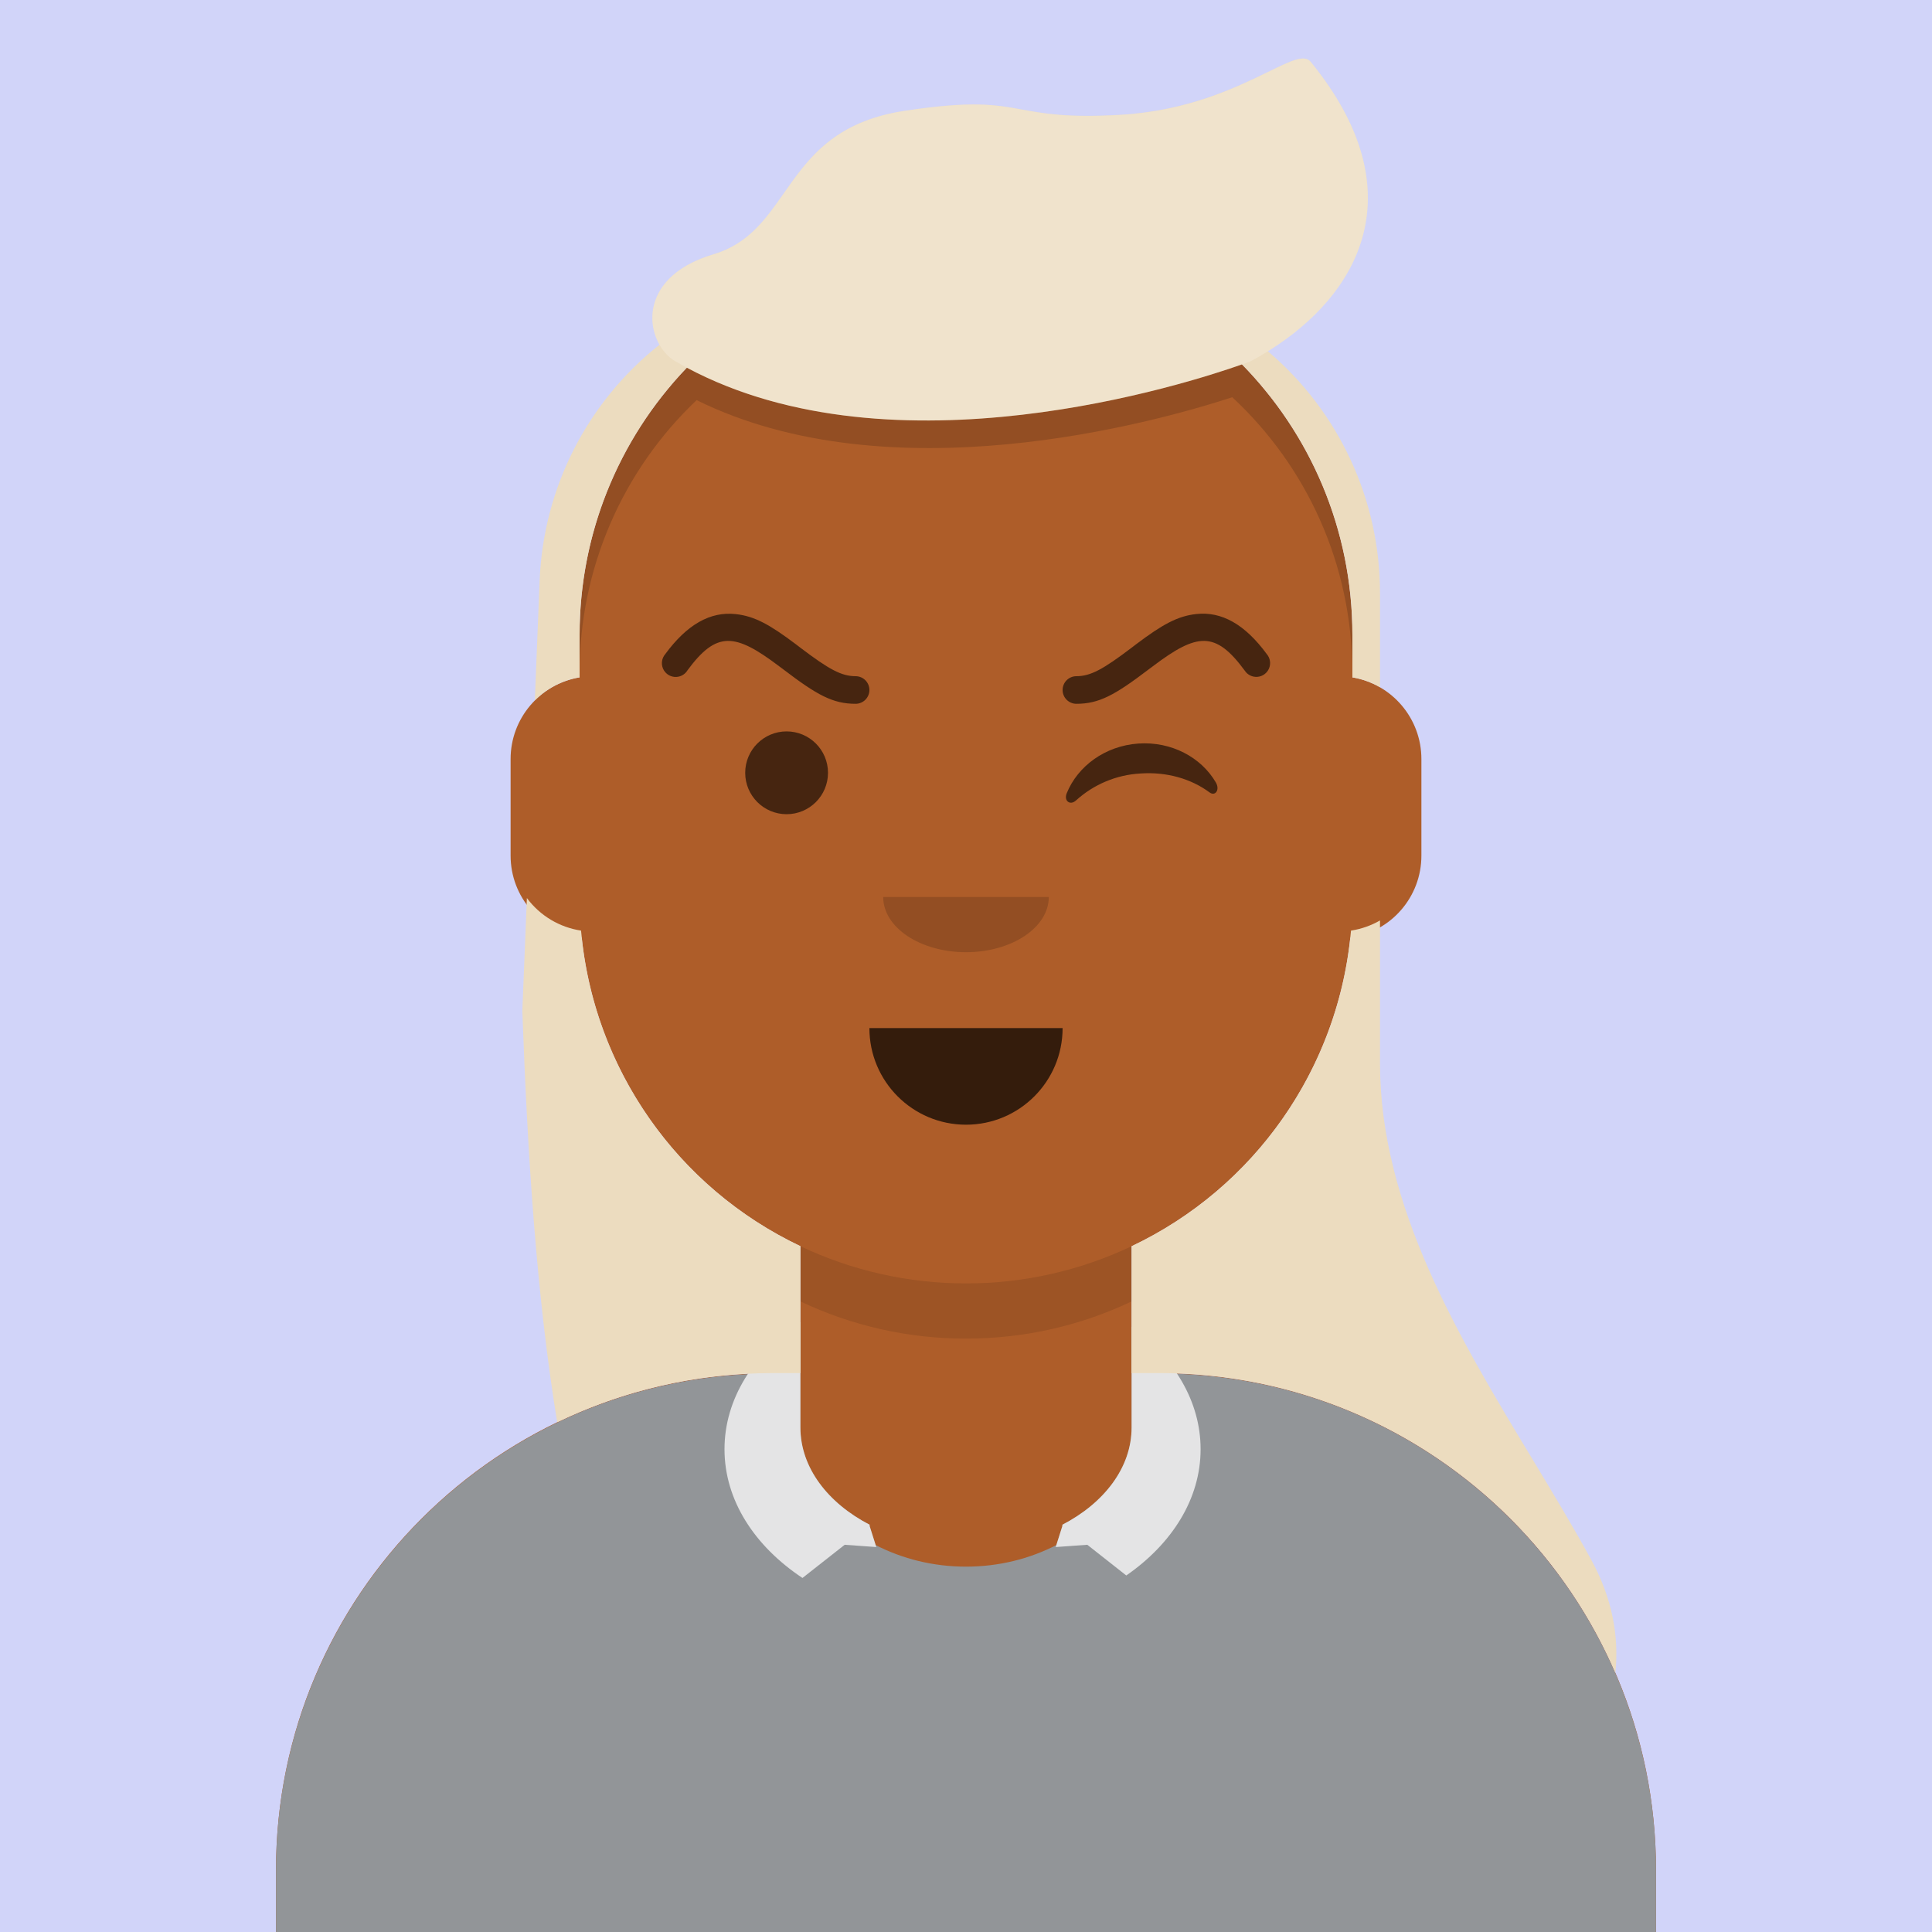
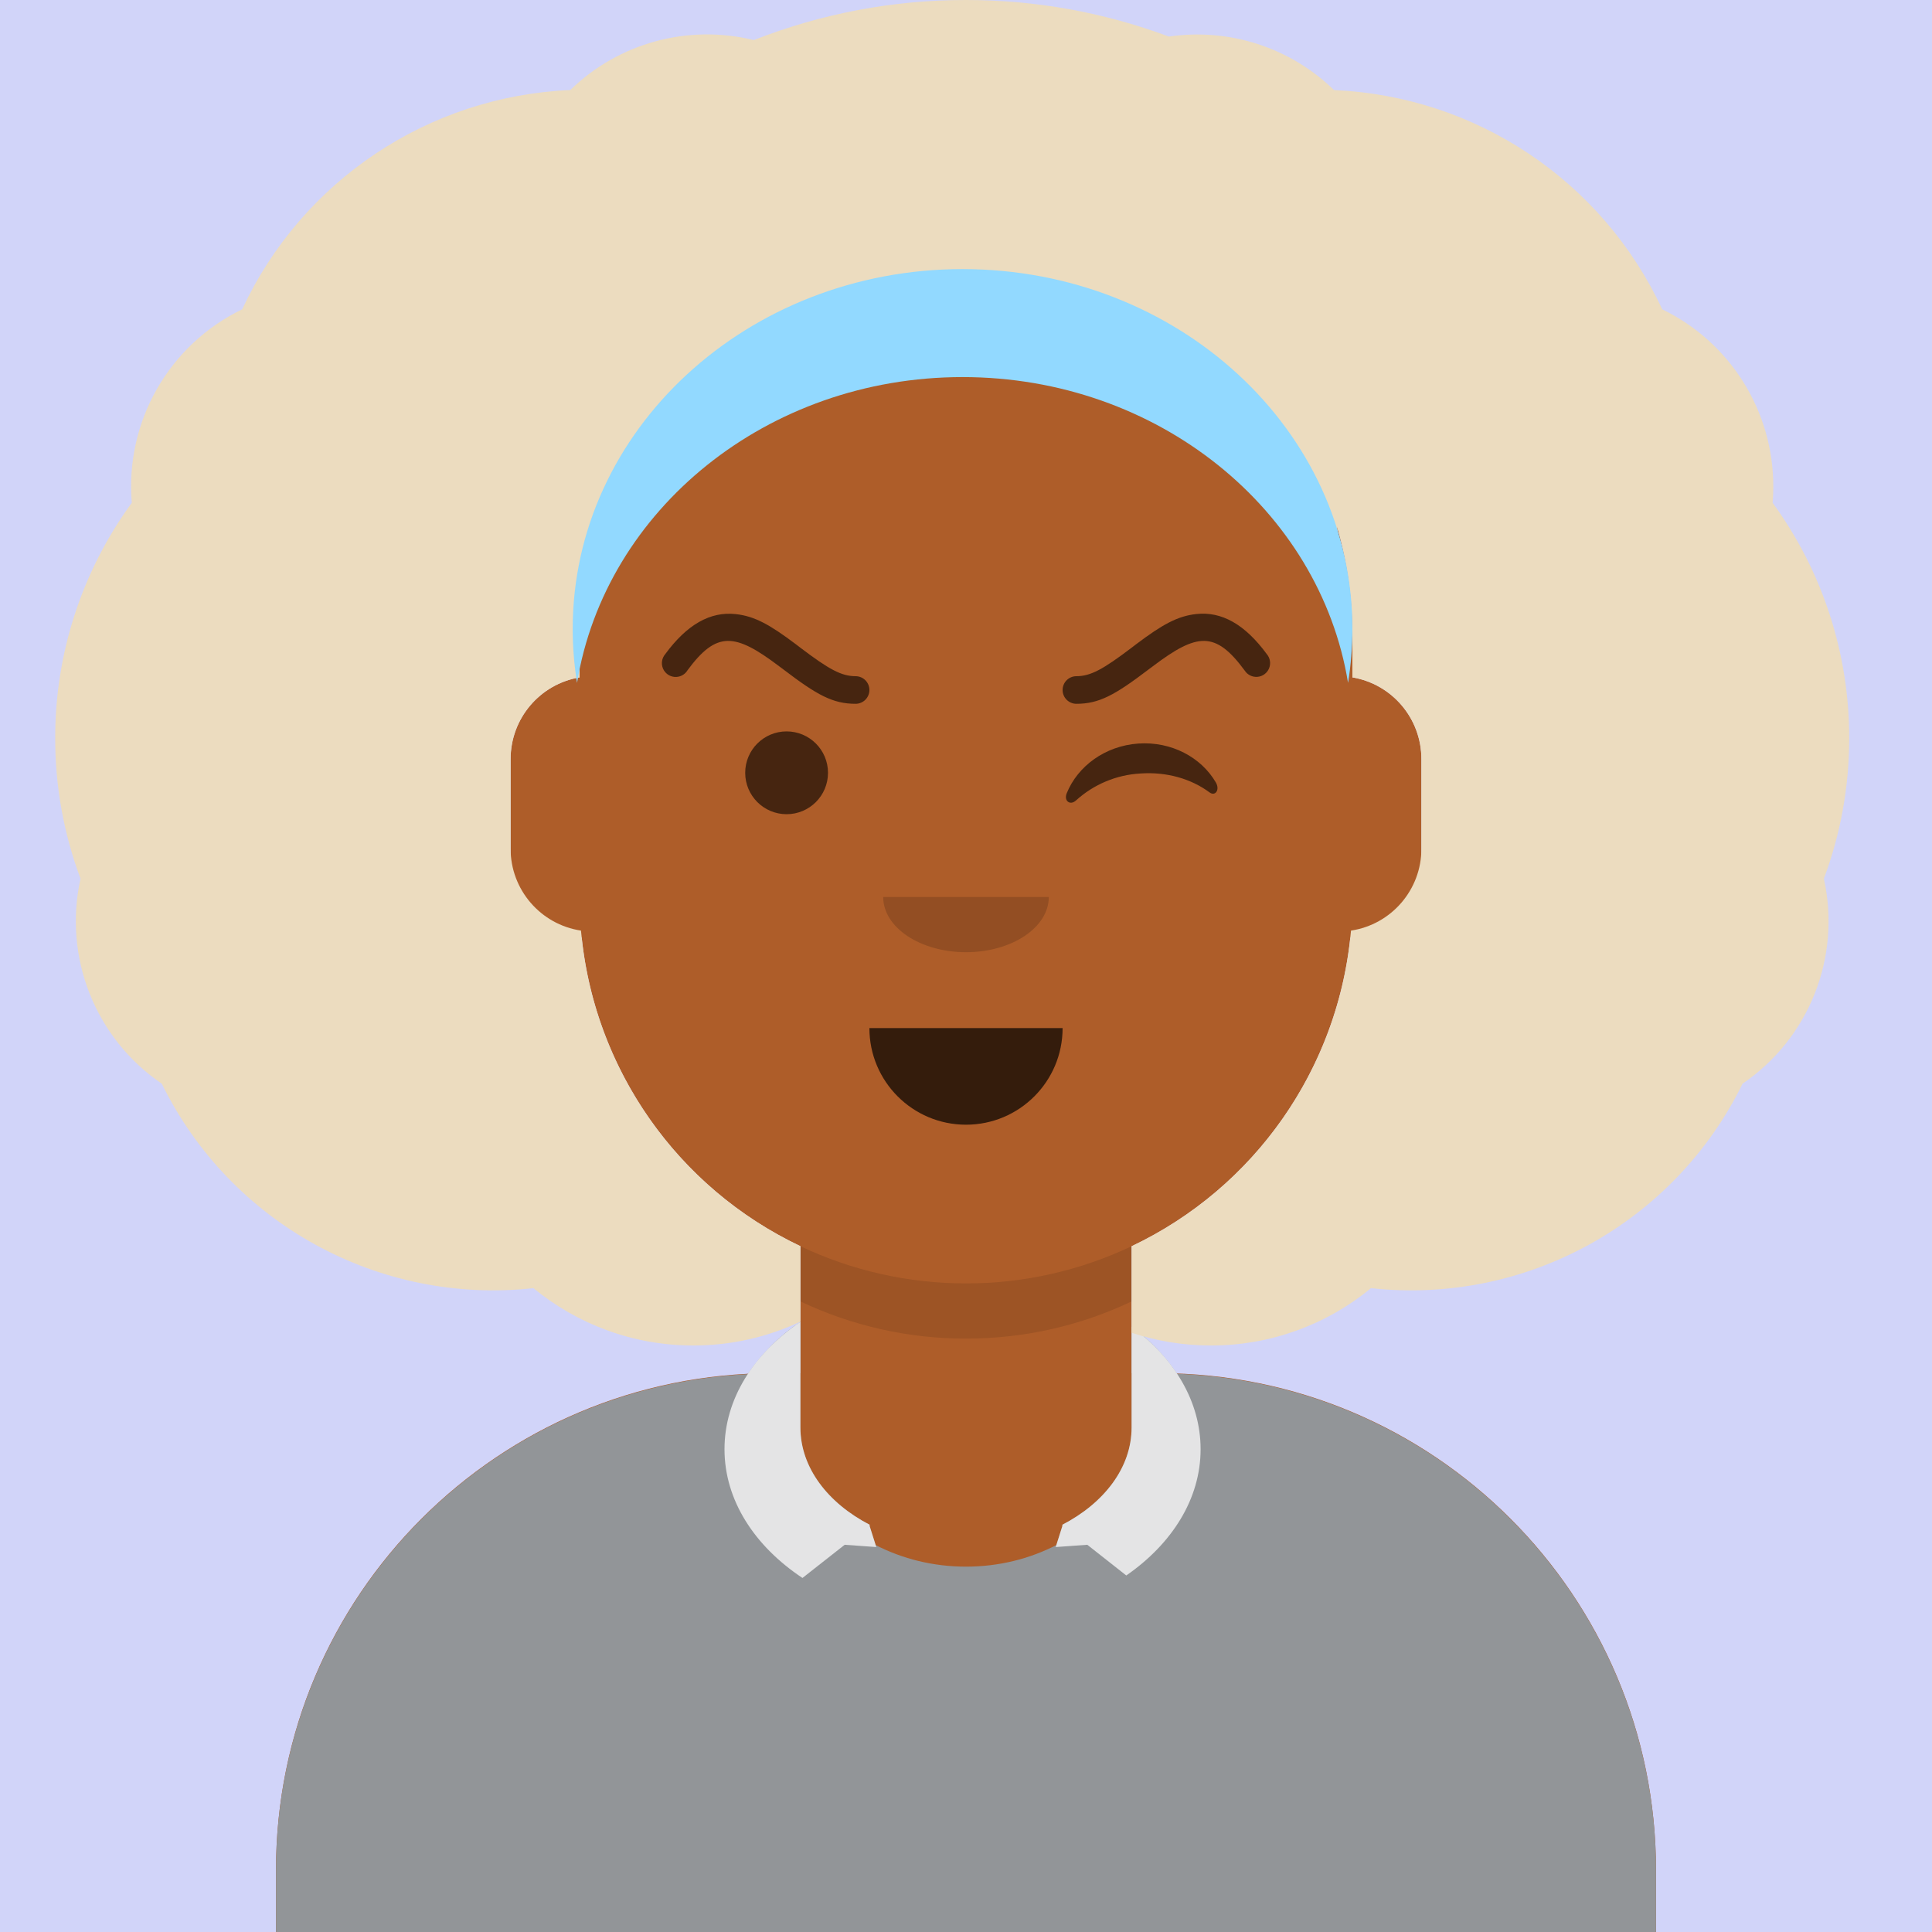
<svg xmlns="http://www.w3.org/2000/svg" viewBox="0 0 280 280" fill="none" shape-rendering="auto">
  <mask id="viewboxMask">
    <rect width="280" height="280" rx="0" ry="0" x="0" y="0" fill="#fff" />
  </mask>
  <g mask="url(#viewboxMask)">
    <rect fill="#d1d4f9" width="280" height="280" x="0" y="0" />
    <g transform="translate(8)">
      <path d="M132 36a56 56 0 0 0-56 56v6.17A12 12 0 0 0 66 110v14a12 12 0 0 0 10.3 11.88 56.04 56.04 0 0 0 31.7 44.73v18.4h-4a72 72 0 0 0-72 72v9h200v-9a72 72 0 0 0-72-72h-4v-18.39a56.04 56.04 0 0 0 31.7-44.73A12 12 0 0 0 198 124v-14a12 12 0 0 0-10-11.83V92a56 56 0 0 0-56-56Z" fill="#ae5d29" />
      <path d="M108 180.61v8a55.79 55.79 0 0 0 24 5.39c8.59 0 16.73-1.93 24-5.39v-8a55.79 55.79 0 0 1-24 5.39 55.79 55.79 0 0 1-24-5.39Z" fill="#000" fill-opacity=".1" />
      <g transform="translate(0 170)">
        <path d="M100.37 29.14a27.6 27.6 0 0 1 7.63-7.57v15.3c0 5.83 3.98 10.98 10.08 14.13l-.08.06.9 2.86c3.89 2 8.35 3.13 13.1 3.13s9.21-1.13 13.1-3.13l.9-2.86-.08-.06c6.1-3.15 10.08-8.3 10.08-14.12v-14.6a27.1 27.1 0 0 1 6.6 6.82 72 72 0 0 1 69.4 71.95V110H32v-8.95a72 72 0 0 1 68.37-71.9Z" fill="#929598" />
        <path d="M108 21.57c-6.77 4.6-11 11.17-11 18.46 0 7.4 4.36 14.05 11.3 18.66l6.12-4.81 4.58.33-1-3.15.08-.06c-6.1-3.15-10.08-8.3-10.08-14.12v-15.3ZM156 36.88c0 5.82-3.98 10.97-10.08 14.12l.08.06-1 3.15 4.58-.33 5.65 4.45c6.63-4.6 10.77-11.1 10.77-18.3 0-6.92-3.82-13.2-10-17.75v14.6Z" fill="#fff" fill-opacity=".75" />
      </g>
      <g transform="translate(78 134)">
        <path fill-rule="evenodd" clip-rule="evenodd" d="M40 15a14 14 0 1 0 28 0" fill="#000" fill-opacity=".7" />
      </g>
      <g transform="translate(104 122)">
        <path fill-rule="evenodd" clip-rule="evenodd" d="M16 8c0 4.42 5.37 8 12 8s12-3.58 12-8" fill="#000" fill-opacity=".16" />
      </g>
      <g transform="translate(76 90)">
        <g fill="#000" fill-opacity=".6">
          <path d="M36 22a6 6 0 1 1-12 0 6 6 0 0 1 12 0Z" />
          <path fill-rule="evenodd" clip-rule="evenodd" d="M70.6 24.96c1.59-3.92 5.55-6.86 10.37-7.2 4.8-.33 9.12 2 11.24 5.64.63 1.09-.1 2.06-.93 1.43-2.6-1.93-6.15-3-10-2.73A15.13 15.13 0 0 0 71.95 26c-.84.78-1.81.1-1.35-1.04Z" />
        </g>
      </g>
      <g transform="translate(76 82)">
        <path d="M15.61 15.18c4.24-5.76 6.88-5.48 13.31-.62l.67.5C34.41 18.73 36.7 20 40 20a2 2 0 1 0 0-4c-2.07 0-3.9-1.02-7.99-4.12l-.68-.52C27.57 8.53 25.37 7.3 22.63 7c-3.68-.4-7.05 1.48-10.24 5.83a2 2 0 1 0 3.22 2.36ZM96.39 15.18c-4.24-5.76-6.88-5.48-13.31-.62l-.67.5C77.58 18.73 75.29 20 72 20a2 2 0 1 1 0-4c2.07 0 3.9-1.02 7.99-4.12l.68-.52c3.76-2.83 5.96-4.07 8.7-4.37 3.68-.4 7.05 1.48 10.24 5.83a2 2 0 1 1-3.22 2.36Z" fill="#000" fill-opacity=".6" />
      </g>
      <g transform="translate(-1)">
-         <path d="m175.83 55.92-.03.02c.76.88 1.49 1.78 2.19 2.7a55.74 55.74 0 0 1 11 33.36v5.5c0-15.77-6.69-29.98-17.4-39.93-11.58 3.77-49.58 14.27-77.63.42A54.35 54.35 0 0 0 77 97.5V92c0-12.5 4.1-24.04 11.01-33.35.71-.94 1.45-1.86 2.22-2.75l-.02-.02A55.88 55.88 0 0 1 133 36a55.88 55.88 0 0 1 42.82 19.92Z" fill="#000" fill-opacity=".16" />
-         <path d="M92.54 53.29A55.81 55.81 0 0 0 77 91.99v6.17a11.97 11.97 0 0 0-6.49 3.34l.7-17.37a45.92 45.92 0 0 1 17.37-34.17c-2.2-3.84-1.45-10.33 7.8-13.1 5.07-1.5 7.57-5.08 10.24-8.88 3.5-5 7.27-10.37 17.48-11.92 9.87-1.5 13.23-.88 17.05-.18 3.13.57 6.58 1.2 14.2.76 9.85-.57 16.86-4 21.43-6.22 3.26-1.6 5.27-2.58 6.17-1.47 15.42 18.9 6.97 33.8-6.2 41.96A45.9 45.9 0 0 1 193 86v13.6c-1.22-.7-2.56-1.2-4-1.43V92c0-15.26-6.1-29.09-16-39.19-7.76 2.75-50.39 16.55-80.46.48ZM223.61 226.05c3.06 5.6 4.05 11.12 3.5 16.38A72.02 72.02 0 0 0 161 199h-4v-18.39a56.03 56.03 0 0 0 31.8-45.74c1.5-.23 2.93-.74 4.2-1.47v20.7c0 20.77 11.47 39.79 22.15 57.47 2.97 4.93 5.88 9.75 8.46 14.48ZM68.7 146.5l.66-16.35a12 12 0 0 0 7.85 4.72A56.03 56.03 0 0 0 109 180.6V199h-4c-11.2 0-21.8 2.56-31.25 7.12-2.99-18.29-4.3-38.68-5.05-59.62Z" fill="#ecdcbf" />
-         <path fill-rule="evenodd" clip-rule="evenodd" d="M90.88 52.36c33.22 19.3 83.37 0 83.37 0 14.53-7.77 25.08-23.32 8.7-43.4-2.17-2.66-10.7 6.72-27.6 7.7-16.9.97-13.27-3.31-31.25-.59-17.97 2.73-15.99 17.3-27.72 20.8-11.73 3.5-9.8 13-5.5 15.5Z" fill="#fff" fill-opacity=".2" />
+         <path d="M250 70.5c0 .8-.03 1.6-.1 2.37A57.74 57.74 0 0 1 261 107c0 7.16-1.3 14.01-3.67 20.34a28.47 28.47 0 0 1-11.78 29.71 53.5 53.5 0 0 1-53.86 29.64A36.35 36.35 0 0 1 168.5 195c-4.02 0-7.88-.65-11.5-1.85v-12.54a56.03 56.03 0 0 0 31.8-45.74A12 12 0 0 0 199 123v-13a12 12 0 0 0-10-11.83V92a56 56 0 0 0-2.22-15.68l1.37 12.87-11.34-24-45.13-19.52-30.12 10.56-21.5 20.19-.04-2.6A55.93 55.93 0 0 0 77 92v6.17A12 12 0 0 0 67 110v13a12 12 0 0 0 10.2 11.87A56.03 56.03 0 0 0 109 180.6v10.94A36.36 36.36 0 0 1 93.5 195c-8.8 0-16.88-3.12-23.19-8.31a53.5 53.5 0 0 1-53.86-29.63 28.47 28.47 0 0 1-11.78-29.72A57.87 57.87 0 0 1 1 107a57.74 57.74 0 0 1 11.1-34.13 28.5 28.5 0 0 1 16-28.04 55.02 55.02 0 0 1 47.55-31.78 28.4 28.4 0 0 1 26.6-7.24A83.78 83.78 0 0 1 133 0a83.82 83.82 0 0 1 29.4 5.3 28.4 28.4 0 0 1 23.94 7.76 55.02 55.02 0 0 1 47.56 31.77A28.5 28.5 0 0 1 250 70.5Z" fill="#ecdcbf" />
+         <path d="M188.37 98.97c.41-2.55.63-5.16.63-7.82C189 62.35 163.7 39 132.5 39S76 62.35 76 91.15c0 2.66.22 5.27.63 7.82 4.1-25.09 27.55-44.32 55.87-44.32 28.32 0 51.78 19.23 55.87 44.32Z" fill="#92D9FF" />
      </g>
      <g transform="translate(49 72)" />
      <g transform="translate(62 42)" />
    </g>
  </g>
</svg>
